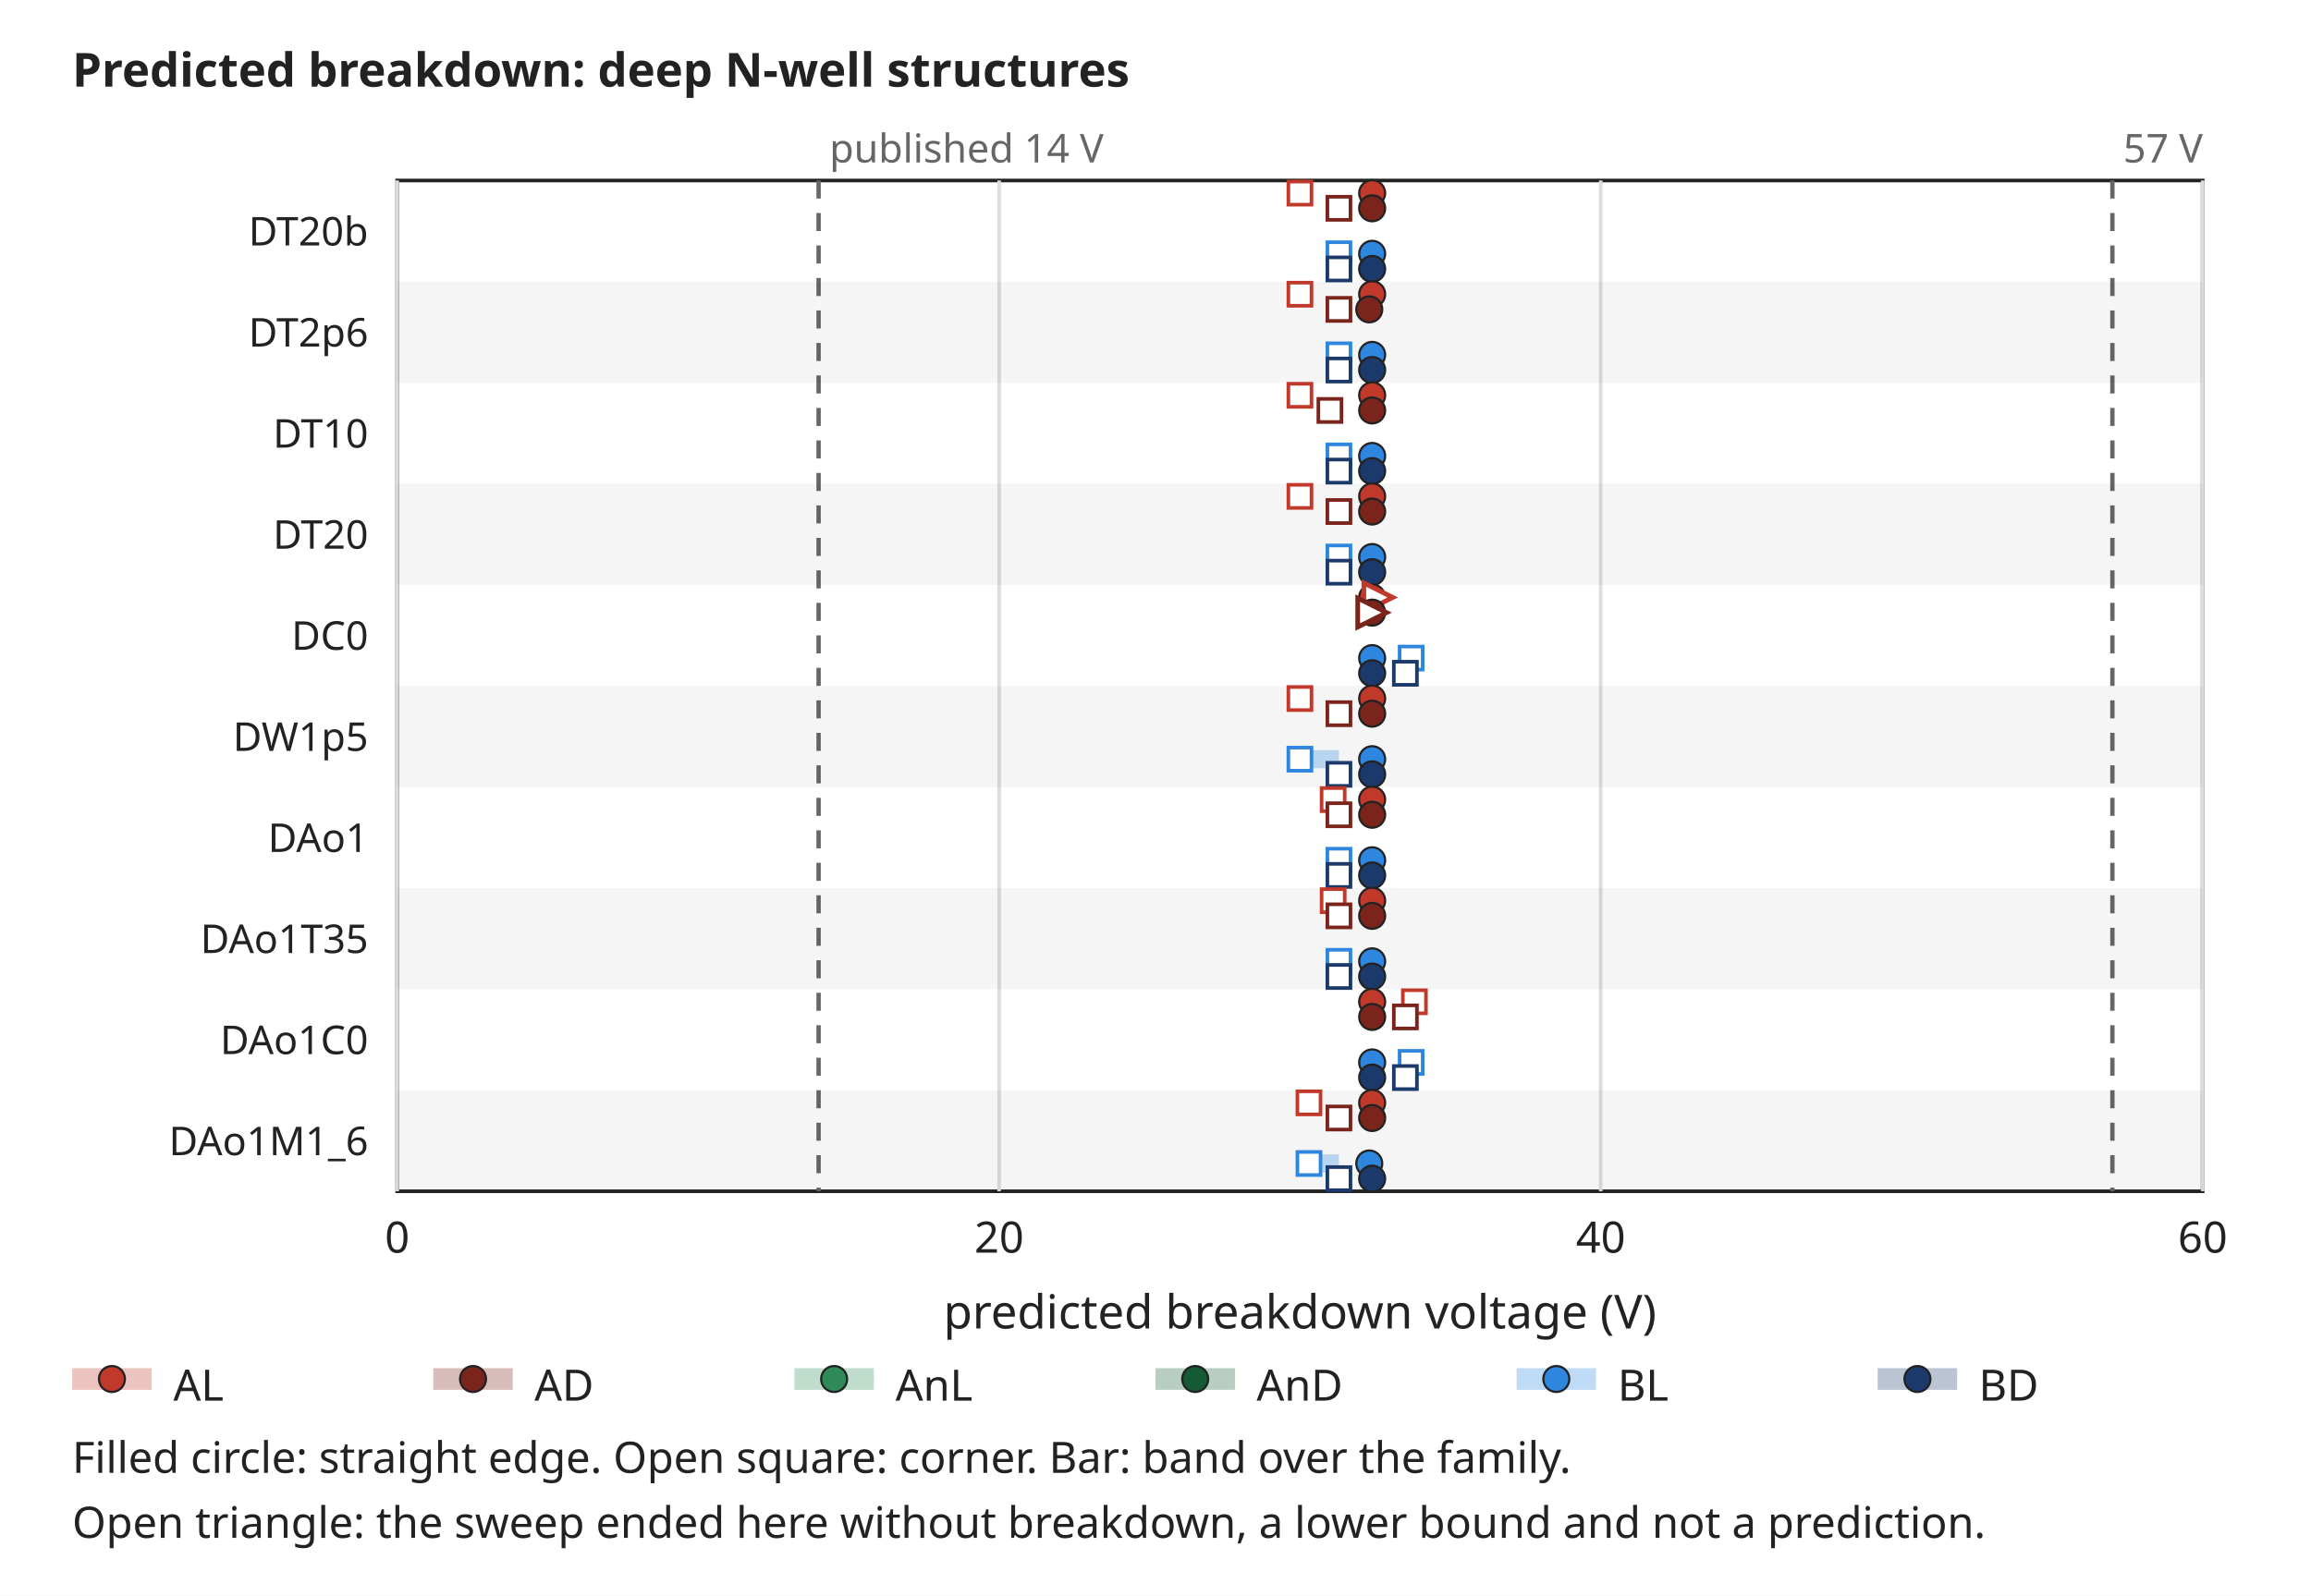
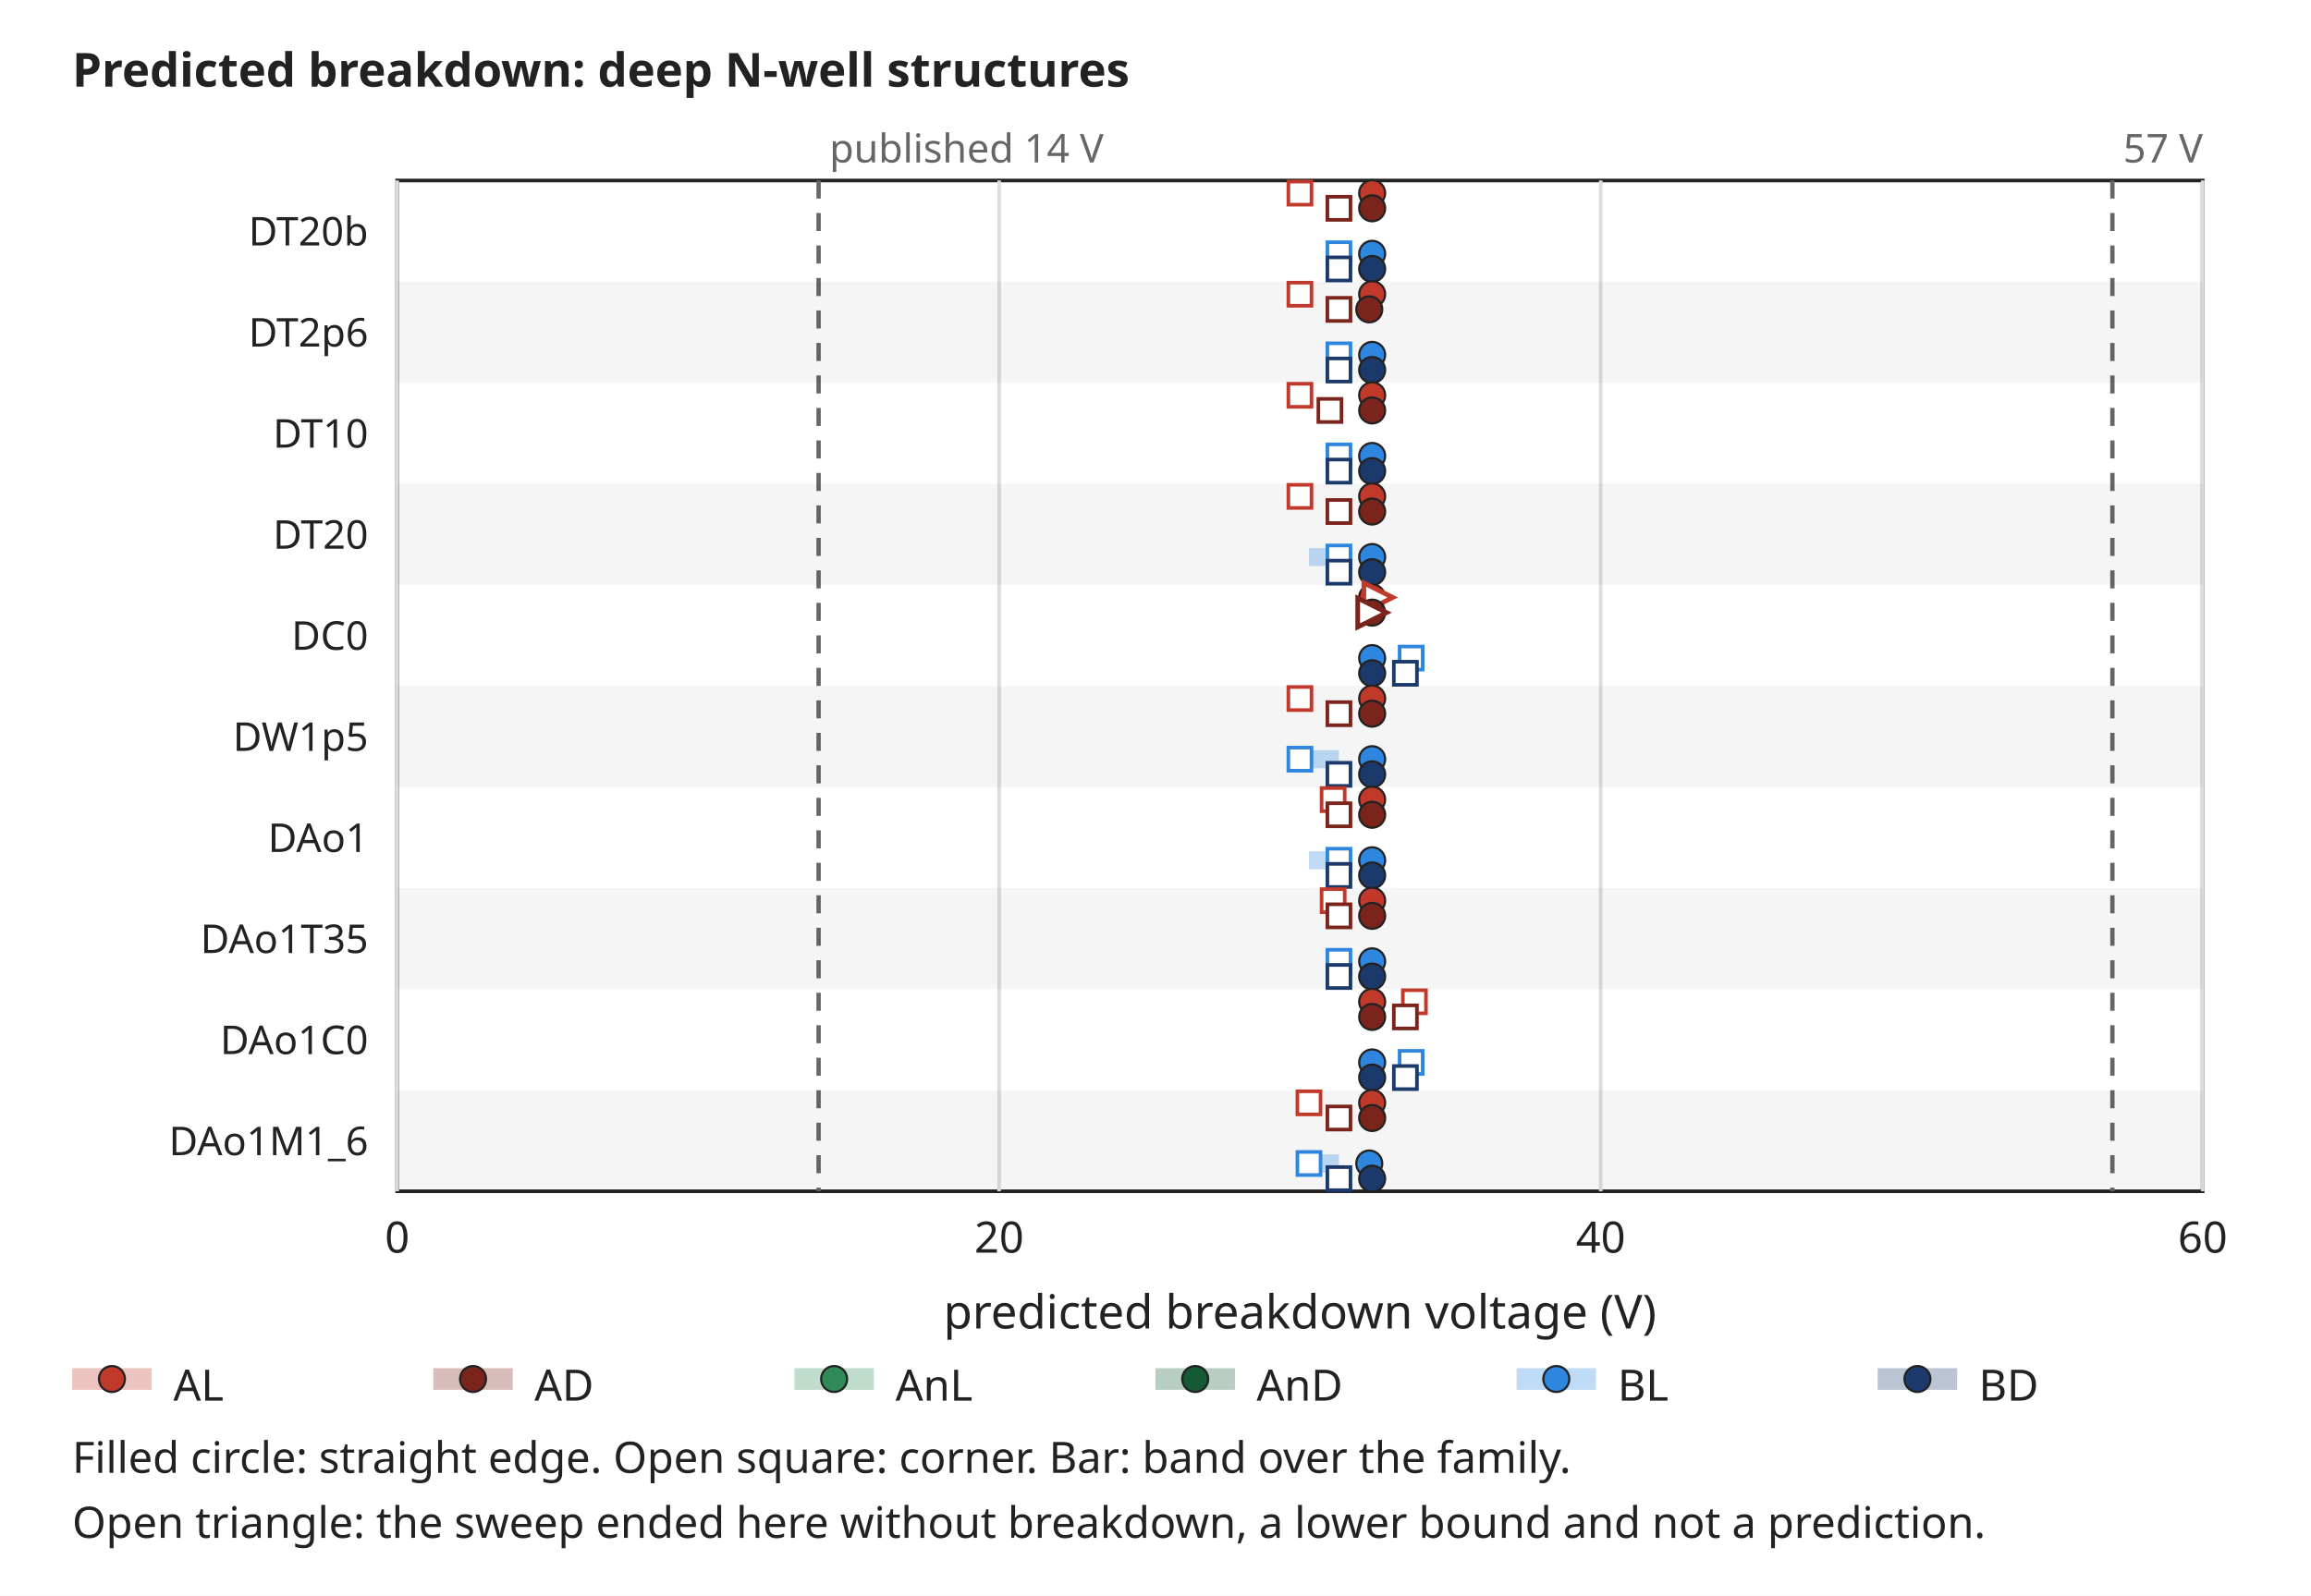
<svg xmlns="http://www.w3.org/2000/svg" width="640" height="442" viewBox="0 0 640 442" font-family="sans-serif" font-size="13">
  <rect width="640" height="442" fill="white" />
  <text x="20" y="24" text-anchor="start" font-size="13" font-weight="bold" fill="#222222">Predicted breakdown: deep N-well structures</text>
  <rect x="110" y="50" width="500" height="280" rx="0" fill="none" stroke="#222222" />
  <line x1="110.0" y1="50" x2="110.0" y2="330" stroke="#dddddd" stroke-width="1" />
  <text x="110.0" y="347" text-anchor="middle" font-size="12" font-weight="normal" fill="#222222">0</text>
  <line x1="276.7" y1="50" x2="276.7" y2="330" stroke="#dddddd" stroke-width="1" />
  <text x="276.7" y="347" text-anchor="middle" font-size="12" font-weight="normal" fill="#222222">20</text>
  <line x1="443.3" y1="50" x2="443.3" y2="330" stroke="#dddddd" stroke-width="1" />
  <text x="443.3" y="347" text-anchor="middle" font-size="12" font-weight="normal" fill="#222222">40</text>
  <line x1="610.0" y1="50" x2="610.0" y2="330" stroke="#dddddd" stroke-width="1" />
  <text x="610.0" y="347" text-anchor="middle" font-size="12" font-weight="normal" fill="#222222">60</text>
  <text x="360.0" y="368" text-anchor="middle" font-size="13" font-weight="normal" fill="#222222">predicted breakdown voltage (V)</text>
  <text x="60" y="190.0" text-anchor="middle" font-size="13" font-weight="normal" fill="#222222" transform="rotate(-90 60 190.0)" />
  <line x1="226.7" y1="50" x2="226.7" y2="330" stroke="#666666" stroke-width="1.2" stroke-dasharray="5 4" />
  <text x="229.7" y="45" text-anchor="start" font-size="11" font-weight="normal" fill="#666666">published 14 V</text>
  <line x1="585.0" y1="50" x2="585.0" y2="330" stroke="#666666" stroke-width="1.2" stroke-dasharray="5 4" />
  <text x="588.0" y="45" text-anchor="start" font-size="11" font-weight="normal" fill="#666666">57 V</text>
  <text x="102" y="68.0" text-anchor="end" font-size="11" font-weight="normal" fill="#222222">DT20b</text>
  <rect x="360.0" y="51.0" width="1" height="5" rx="0" fill="#c0392b" stroke="none" fill-opacity="0.3" />
  <circle cx="380.0" cy="53.5" r="3.6" fill="#c0392b" stroke="#222222" stroke-width="0.6" />
  <rect x="356.8" y="50.3" width="6.4" height="6.4" rx="0" fill="white" stroke="#c0392b" />
  <rect x="370.8" y="55.2" width="1" height="5" rx="0" fill="#7b241c" stroke="none" fill-opacity="0.3" />
  <circle cx="380.0" cy="57.7" r="3.6" fill="#7b241c" stroke="#222222" stroke-width="0.6" />
  <rect x="367.6" y="54.5" width="6.4" height="6.4" rx="0" fill="white" stroke="#7b241c" />
  <rect x="370.8" y="67.8" width="1" height="5" rx="0" fill="#2e86de" stroke="none" fill-opacity="0.3" />
  <circle cx="380.0" cy="70.3" r="3.6" fill="#2e86de" stroke="#222222" stroke-width="0.6" />
  <rect x="367.6" y="67.1" width="6.4" height="6.4" rx="0" fill="white" stroke="#2e86de" />
  <rect x="370.8" y="72.0" width="1" height="5" rx="0" fill="#1b3a6b" stroke="none" fill-opacity="0.3" />
  <circle cx="380.0" cy="74.5" r="3.6" fill="#1b3a6b" stroke="#222222" stroke-width="0.6" />
  <rect x="367.6" y="71.3" width="6.4" height="6.4" rx="0" fill="white" stroke="#1b3a6b" />
  <rect x="110" y="78.0" width="500" height="28" rx="0" fill="#000000" stroke="none" fill-opacity="0.04" />
  <text x="102" y="96.0" text-anchor="end" font-size="11" font-weight="normal" fill="#222222">DT2p6</text>
  <rect x="360.0" y="79.0" width="1" height="5" rx="0" fill="#c0392b" stroke="none" fill-opacity="0.3" />
  <circle cx="380.0" cy="81.5" r="3.6" fill="#c0392b" stroke="#222222" stroke-width="0.6" />
  <rect x="356.8" y="78.3" width="6.4" height="6.4" rx="0" fill="white" stroke="#c0392b" />
  <rect x="370.8" y="83.2" width="1" height="5" rx="0" fill="#7b241c" stroke="none" fill-opacity="0.3" />
  <circle cx="379.2" cy="85.7" r="3.6" fill="#7b241c" stroke="#222222" stroke-width="0.6" />
  <rect x="367.6" y="82.5" width="6.4" height="6.4" rx="0" fill="white" stroke="#7b241c" />
  <rect x="370.8" y="95.8" width="1" height="5" rx="0" fill="#2e86de" stroke="none" fill-opacity="0.3" />
  <circle cx="380.0" cy="98.3" r="3.6" fill="#2e86de" stroke="#222222" stroke-width="0.6" />
  <rect x="367.6" y="95.1" width="6.4" height="6.4" rx="0" fill="white" stroke="#2e86de" />
  <rect x="370.8" y="100.0" width="1" height="5" rx="0" fill="#1b3a6b" stroke="none" fill-opacity="0.3" />
  <circle cx="380.0" cy="102.5" r="3.6" fill="#1b3a6b" stroke="#222222" stroke-width="0.6" />
  <rect x="367.6" y="99.3" width="6.4" height="6.4" rx="0" fill="white" stroke="#1b3a6b" />
  <text x="102" y="124.0" text-anchor="end" font-size="11" font-weight="normal" fill="#222222">DT10</text>
  <rect x="360.0" y="107.0" width="1" height="5" rx="0" fill="#c0392b" stroke="none" fill-opacity="0.3" />
  <circle cx="380.0" cy="109.5" r="3.6" fill="#c0392b" stroke="#222222" stroke-width="0.6" />
  <rect x="356.8" y="106.3" width="6.4" height="6.4" rx="0" fill="white" stroke="#c0392b" />
  <rect x="368.3" y="111.2" width="1" height="5" rx="0" fill="#7b241c" stroke="none" fill-opacity="0.3" />
  <circle cx="380.0" cy="113.7" r="3.6" fill="#7b241c" stroke="#222222" stroke-width="0.6" />
  <rect x="365.1" y="110.5" width="6.4" height="6.4" rx="0" fill="white" stroke="#7b241c" />
  <rect x="370.8" y="123.8" width="1" height="5" rx="0" fill="#2e86de" stroke="none" fill-opacity="0.3" />
  <circle cx="380.0" cy="126.3" r="3.6" fill="#2e86de" stroke="#222222" stroke-width="0.6" />
  <rect x="367.6" y="123.1" width="6.4" height="6.4" rx="0" fill="white" stroke="#2e86de" />
  <rect x="370.8" y="128.0" width="1" height="5" rx="0" fill="#1b3a6b" stroke="none" fill-opacity="0.3" />
  <circle cx="380.0" cy="130.5" r="3.6" fill="#1b3a6b" stroke="#222222" stroke-width="0.6" />
  <rect x="367.6" y="127.3" width="6.4" height="6.4" rx="0" fill="white" stroke="#1b3a6b" />
  <rect x="110" y="134.0" width="500" height="28" rx="0" fill="#000000" stroke="none" fill-opacity="0.04" />
  <text x="102" y="152.0" text-anchor="end" font-size="11" font-weight="normal" fill="#222222">DT20</text>
-   <rect x="360.0" y="135.0" width="1" height="5" rx="0" fill="#c0392b" stroke="none" fill-opacity="0.3" />
+   <rect x="360.0" y="135.0" width="2.5" height="5" rx="0" fill="#c0392b" stroke="none" fill-opacity="0.3" />
  <circle cx="380.0" cy="137.5" r="3.6" fill="#c0392b" stroke="#222222" stroke-width="0.6" />
  <rect x="356.8" y="134.3" width="6.4" height="6.4" rx="0" fill="white" stroke="#c0392b" />
  <rect x="370.8" y="139.2" width="1" height="5" rx="0" fill="#7b241c" stroke="none" fill-opacity="0.3" />
  <circle cx="380.0" cy="141.7" r="3.6" fill="#7b241c" stroke="#222222" stroke-width="0.6" />
  <rect x="367.6" y="138.5" width="6.4" height="6.4" rx="0" fill="white" stroke="#7b241c" />
-   <rect x="370.8" y="151.8" width="1" height="5" rx="0" fill="#2e86de" stroke="none" fill-opacity="0.3" />
+   <rect x="362.5" y="151.8" width="8.3" height="5" rx="0" fill="#2e86de" stroke="none" fill-opacity="0.3" />
  <circle cx="380.0" cy="154.3" r="3.6" fill="#2e86de" stroke="#222222" stroke-width="0.6" />
  <rect x="367.6" y="151.1" width="6.4" height="6.4" rx="0" fill="white" stroke="#2e86de" />
-   <rect x="370.8" y="156.0" width="1" height="5" rx="0" fill="#1b3a6b" stroke="none" fill-opacity="0.3" />
+   <rect x="370.0" y="156.0" width="1" height="5" rx="0" fill="#1b3a6b" stroke="none" fill-opacity="0.3" />
  <circle cx="380.0" cy="158.5" r="3.6" fill="#1b3a6b" stroke="#222222" stroke-width="0.6" />
  <rect x="367.6" y="155.3" width="6.4" height="6.4" rx="0" fill="white" stroke="#1b3a6b" />
  <text x="102" y="180.0" text-anchor="end" font-size="11" font-weight="normal" fill="#222222">DC0</text>
  <rect x="380.0" y="163.0" width="1" height="5" rx="0" fill="#c0392b" stroke="none" fill-opacity="0.3" />
  <circle cx="380.0" cy="165.5" r="3.6" fill="#c0392b" stroke="#222222" stroke-width="0.6" />
  <path d="M377.7,161.5 L385.7,165.5 L377.7,169.5 Z" fill="white" stroke="#c0392b" stroke-width="1.3" />
  <rect x="380.0" y="167.2" width="1" height="5" rx="0" fill="#7b241c" stroke="none" fill-opacity="0.3" />
  <circle cx="380.0" cy="169.7" r="3.6" fill="#7b241c" stroke="#222222" stroke-width="0.6" />
  <path d="M376.0,165.7 L384.0,169.7 L376.0,173.7 Z" fill="white" stroke="#7b241c" stroke-width="1.3" />
  <rect x="379.2" y="179.8" width="1" height="5" rx="0" fill="#2e86de" stroke="none" fill-opacity="0.3" />
  <circle cx="380.0" cy="182.3" r="3.6" fill="#2e86de" stroke="#222222" stroke-width="0.6" />
  <rect x="387.6" y="179.1" width="6.4" height="6.4" rx="0" fill="white" stroke="#2e86de" />
  <rect x="380.0" y="184.0" width="1" height="5" rx="0" fill="#1b3a6b" stroke="none" fill-opacity="0.3" />
  <circle cx="380.0" cy="186.5" r="3.6" fill="#1b3a6b" stroke="#222222" stroke-width="0.6" />
  <rect x="386.0" y="183.3" width="6.4" height="6.4" rx="0" fill="white" stroke="#1b3a6b" />
  <rect x="110" y="190.0" width="500" height="28" rx="0" fill="#000000" stroke="none" fill-opacity="0.04" />
  <text x="102" y="208.0" text-anchor="end" font-size="11" font-weight="normal" fill="#222222">DW1p5</text>
  <rect x="360.0" y="191.0" width="1" height="5" rx="0" fill="#c0392b" stroke="none" fill-opacity="0.3" />
  <circle cx="380.0" cy="193.5" r="3.6" fill="#c0392b" stroke="#222222" stroke-width="0.6" />
  <rect x="356.8" y="190.3" width="6.4" height="6.4" rx="0" fill="white" stroke="#c0392b" />
  <rect x="370.8" y="195.2" width="1" height="5" rx="0" fill="#7b241c" stroke="none" fill-opacity="0.3" />
  <circle cx="380.0" cy="197.7" r="3.6" fill="#7b241c" stroke="#222222" stroke-width="0.6" />
  <rect x="367.6" y="194.5" width="6.4" height="6.4" rx="0" fill="white" stroke="#7b241c" />
  <rect x="360.0" y="207.8" width="10.8" height="5" rx="0" fill="#2e86de" stroke="none" fill-opacity="0.3" />
  <circle cx="380.0" cy="210.3" r="3.6" fill="#2e86de" stroke="#222222" stroke-width="0.6" />
  <rect x="356.8" y="207.1" width="6.4" height="6.4" rx="0" fill="white" stroke="#2e86de" />
  <rect x="370.8" y="212.0" width="1" height="5" rx="0" fill="#1b3a6b" stroke="none" fill-opacity="0.3" />
  <circle cx="380.0" cy="214.5" r="3.6" fill="#1b3a6b" stroke="#222222" stroke-width="0.6" />
  <rect x="367.6" y="211.3" width="6.4" height="6.4" rx="0" fill="white" stroke="#1b3a6b" />
  <text x="102" y="236.0" text-anchor="end" font-size="11" font-weight="normal" fill="#222222">DAo1</text>
-   <rect x="369.2" y="219.0" width="1" height="5" rx="0" fill="#c0392b" stroke="none" fill-opacity="0.3" />
+   <rect x="369.2" y="219.0" width="1.7" height="5" rx="0" fill="#c0392b" stroke="none" fill-opacity="0.3" />
  <circle cx="380.0" cy="221.5" r="3.6" fill="#c0392b" stroke="#222222" stroke-width="0.6" />
  <rect x="366.0" y="218.3" width="6.4" height="6.4" rx="0" fill="white" stroke="#c0392b" />
  <rect x="370.8" y="223.2" width="1" height="5" rx="0" fill="#7b241c" stroke="none" fill-opacity="0.3" />
  <circle cx="380.0" cy="225.7" r="3.6" fill="#7b241c" stroke="#222222" stroke-width="0.6" />
  <rect x="367.6" y="222.5" width="6.4" height="6.4" rx="0" fill="white" stroke="#7b241c" />
-   <rect x="370.8" y="235.8" width="1" height="5" rx="0" fill="#2e86de" stroke="none" fill-opacity="0.3" />
+   <rect x="362.5" y="235.8" width="8.3" height="5" rx="0" fill="#2e86de" stroke="none" fill-opacity="0.3" />
  <circle cx="380.0" cy="238.3" r="3.6" fill="#2e86de" stroke="#222222" stroke-width="0.6" />
  <rect x="367.6" y="235.1" width="6.4" height="6.4" rx="0" fill="white" stroke="#2e86de" />
-   <rect x="370.8" y="240.0" width="1" height="5" rx="0" fill="#1b3a6b" stroke="none" fill-opacity="0.3" />
+   <rect x="370.0" y="240.0" width="1" height="5" rx="0" fill="#1b3a6b" stroke="none" fill-opacity="0.3" />
  <circle cx="380.0" cy="242.5" r="3.6" fill="#1b3a6b" stroke="#222222" stroke-width="0.6" />
  <rect x="367.6" y="239.3" width="6.4" height="6.4" rx="0" fill="white" stroke="#1b3a6b" />
  <rect x="110" y="246.0" width="500" height="28" rx="0" fill="#000000" stroke="none" fill-opacity="0.04" />
  <text x="102" y="264.0" text-anchor="end" font-size="11" font-weight="normal" fill="#222222">DAo1T35</text>
  <rect x="369.2" y="247.0" width="1" height="5" rx="0" fill="#c0392b" stroke="none" fill-opacity="0.3" />
  <circle cx="380.0" cy="249.5" r="3.6" fill="#c0392b" stroke="#222222" stroke-width="0.6" />
  <rect x="366.0" y="246.3" width="6.4" height="6.4" rx="0" fill="white" stroke="#c0392b" />
  <rect x="370.8" y="251.2" width="1" height="5" rx="0" fill="#7b241c" stroke="none" fill-opacity="0.3" />
  <circle cx="380.0" cy="253.7" r="3.6" fill="#7b241c" stroke="#222222" stroke-width="0.6" />
  <rect x="367.6" y="250.5" width="6.4" height="6.4" rx="0" fill="white" stroke="#7b241c" />
  <rect x="370.8" y="263.8" width="1" height="5" rx="0" fill="#2e86de" stroke="none" fill-opacity="0.3" />
  <circle cx="380.0" cy="266.3" r="3.6" fill="#2e86de" stroke="#222222" stroke-width="0.6" />
  <rect x="367.6" y="263.1" width="6.4" height="6.4" rx="0" fill="white" stroke="#2e86de" />
  <rect x="370.8" y="268.0" width="1" height="5" rx="0" fill="#1b3a6b" stroke="none" fill-opacity="0.3" />
  <circle cx="380.0" cy="270.5" r="3.6" fill="#1b3a6b" stroke="#222222" stroke-width="0.6" />
  <rect x="367.6" y="267.3" width="6.4" height="6.4" rx="0" fill="white" stroke="#1b3a6b" />
  <text x="102" y="292.0" text-anchor="end" font-size="11" font-weight="normal" fill="#222222">DAo1C0</text>
  <rect x="380.0" y="275.0" width="1" height="5" rx="0" fill="#c0392b" stroke="none" fill-opacity="0.3" />
  <circle cx="380.0" cy="277.5" r="3.6" fill="#c0392b" stroke="#222222" stroke-width="0.6" />
  <rect x="388.5" y="274.3" width="6.4" height="6.4" rx="0" fill="white" stroke="#c0392b" />
  <rect x="380.0" y="279.2" width="1" height="5" rx="0" fill="#7b241c" stroke="none" fill-opacity="0.3" />
  <circle cx="380.0" cy="281.7" r="3.6" fill="#7b241c" stroke="#222222" stroke-width="0.6" />
  <rect x="386.0" y="278.5" width="6.4" height="6.4" rx="0" fill="white" stroke="#7b241c" />
  <rect x="379.2" y="291.8" width="1" height="5" rx="0" fill="#2e86de" stroke="none" fill-opacity="0.3" />
  <circle cx="380.0" cy="294.3" r="3.6" fill="#2e86de" stroke="#222222" stroke-width="0.6" />
  <rect x="387.6" y="291.1" width="6.4" height="6.4" rx="0" fill="white" stroke="#2e86de" />
  <rect x="380.0" y="296.0" width="1" height="5" rx="0" fill="#1b3a6b" stroke="none" fill-opacity="0.3" />
  <circle cx="380.0" cy="298.5" r="3.6" fill="#1b3a6b" stroke="#222222" stroke-width="0.6" />
  <rect x="386.0" y="295.3" width="6.4" height="6.4" rx="0" fill="white" stroke="#1b3a6b" />
  <rect x="110" y="302.0" width="500" height="28" rx="0" fill="#000000" stroke="none" fill-opacity="0.04" />
  <text x="102" y="320.0" text-anchor="end" font-size="11" font-weight="normal" fill="#222222">DAo1M1_6</text>
  <rect x="362.5" y="303.0" width="1" height="5" rx="0" fill="#c0392b" stroke="none" fill-opacity="0.3" />
  <circle cx="380.0" cy="305.5" r="3.6" fill="#c0392b" stroke="#222222" stroke-width="0.6" />
  <rect x="359.3" y="302.3" width="6.4" height="6.4" rx="0" fill="white" stroke="#c0392b" />
  <rect x="370.8" y="307.2" width="1" height="5" rx="0" fill="#7b241c" stroke="none" fill-opacity="0.3" />
  <circle cx="380.0" cy="309.7" r="3.6" fill="#7b241c" stroke="#222222" stroke-width="0.6" />
  <rect x="367.6" y="306.5" width="6.4" height="6.4" rx="0" fill="white" stroke="#7b241c" />
  <rect x="362.5" y="319.8" width="8.3" height="5" rx="0" fill="#2e86de" stroke="none" fill-opacity="0.3" />
  <circle cx="379.2" cy="322.3" r="3.6" fill="#2e86de" stroke="#222222" stroke-width="0.6" />
  <rect x="359.3" y="319.1" width="6.4" height="6.4" rx="0" fill="white" stroke="#2e86de" />
  <rect x="370.8" y="324.0" width="1" height="5" rx="0" fill="#1b3a6b" stroke="none" fill-opacity="0.3" />
  <circle cx="380.0" cy="326.5" r="3.6" fill="#1b3a6b" stroke="#222222" stroke-width="0.6" />
  <rect x="367.6" y="323.3" width="6.4" height="6.4" rx="0" fill="white" stroke="#1b3a6b" />
  <rect x="20" y="379" width="22" height="6" rx="0" fill="#c0392b" stroke="none" fill-opacity="0.3" />
  <circle cx="31.0" cy="382.0" r="3.6" fill="#c0392b" stroke="#222222" stroke-width="0.6" />
  <text x="48" y="388" text-anchor="start" font-size="12" font-weight="normal" fill="#222222">AL</text>
  <rect x="120" y="379" width="22" height="6" rx="0" fill="#7b241c" stroke="none" fill-opacity="0.3" />
  <circle cx="131.0" cy="382.0" r="3.6" fill="#7b241c" stroke="#222222" stroke-width="0.6" />
  <text x="148" y="388" text-anchor="start" font-size="12" font-weight="normal" fill="#222222">AD</text>
  <rect x="220" y="379" width="22" height="6" rx="0" fill="#2e8b57" stroke="none" fill-opacity="0.3" />
  <circle cx="231.0" cy="382.0" r="3.6" fill="#2e8b57" stroke="#222222" stroke-width="0.6" />
  <text x="248" y="388" text-anchor="start" font-size="12" font-weight="normal" fill="#222222">AnL</text>
  <rect x="320" y="379" width="22" height="6" rx="0" fill="#145a32" stroke="none" fill-opacity="0.3" />
  <circle cx="331.0" cy="382.0" r="3.6" fill="#145a32" stroke="#222222" stroke-width="0.6" />
  <text x="348" y="388" text-anchor="start" font-size="12" font-weight="normal" fill="#222222">AnD</text>
  <rect x="420" y="379" width="22" height="6" rx="0" fill="#2e86de" stroke="none" fill-opacity="0.3" />
  <circle cx="431.0" cy="382.0" r="3.6" fill="#2e86de" stroke="#222222" stroke-width="0.6" />
  <text x="448" y="388" text-anchor="start" font-size="12" font-weight="normal" fill="#222222">BL</text>
  <rect x="520" y="379" width="22" height="6" rx="0" fill="#1b3a6b" stroke="none" fill-opacity="0.3" />
  <circle cx="531.0" cy="382.0" r="3.6" fill="#1b3a6b" stroke="#222222" stroke-width="0.6" />
  <text x="548" y="388" text-anchor="start" font-size="12" font-weight="normal" fill="#222222">BD</text>
  <text x="20" y="408" text-anchor="start" font-size="12" font-weight="normal" fill="#222222">Filled circle: straight edge. Open square: corner. Bar: band over the family.</text>
  <text x="20" y="426" text-anchor="start" font-size="12" font-weight="normal" fill="#222222">Open triangle: the sweep ended here without breakdown, a lower bound and not a prediction.</text>
</svg>
